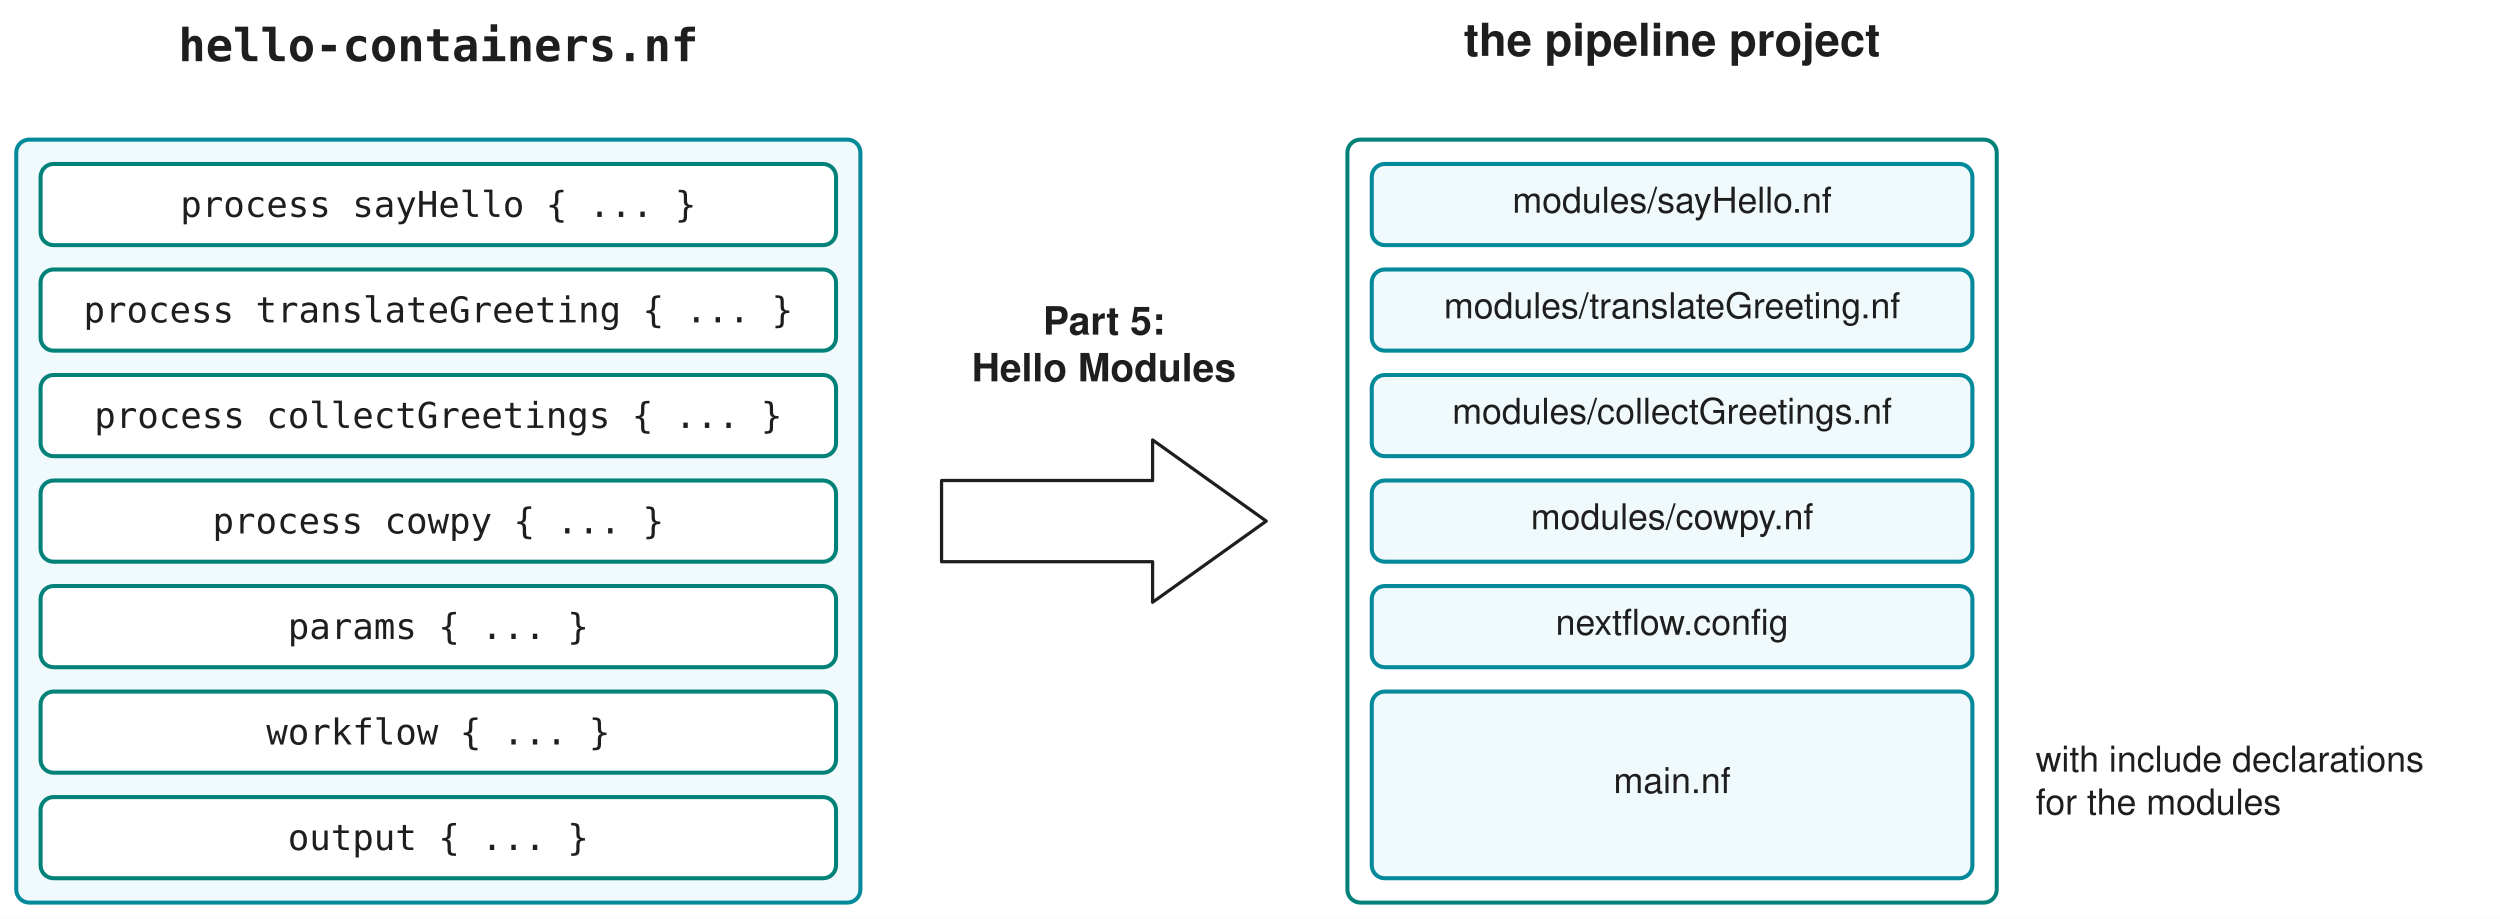
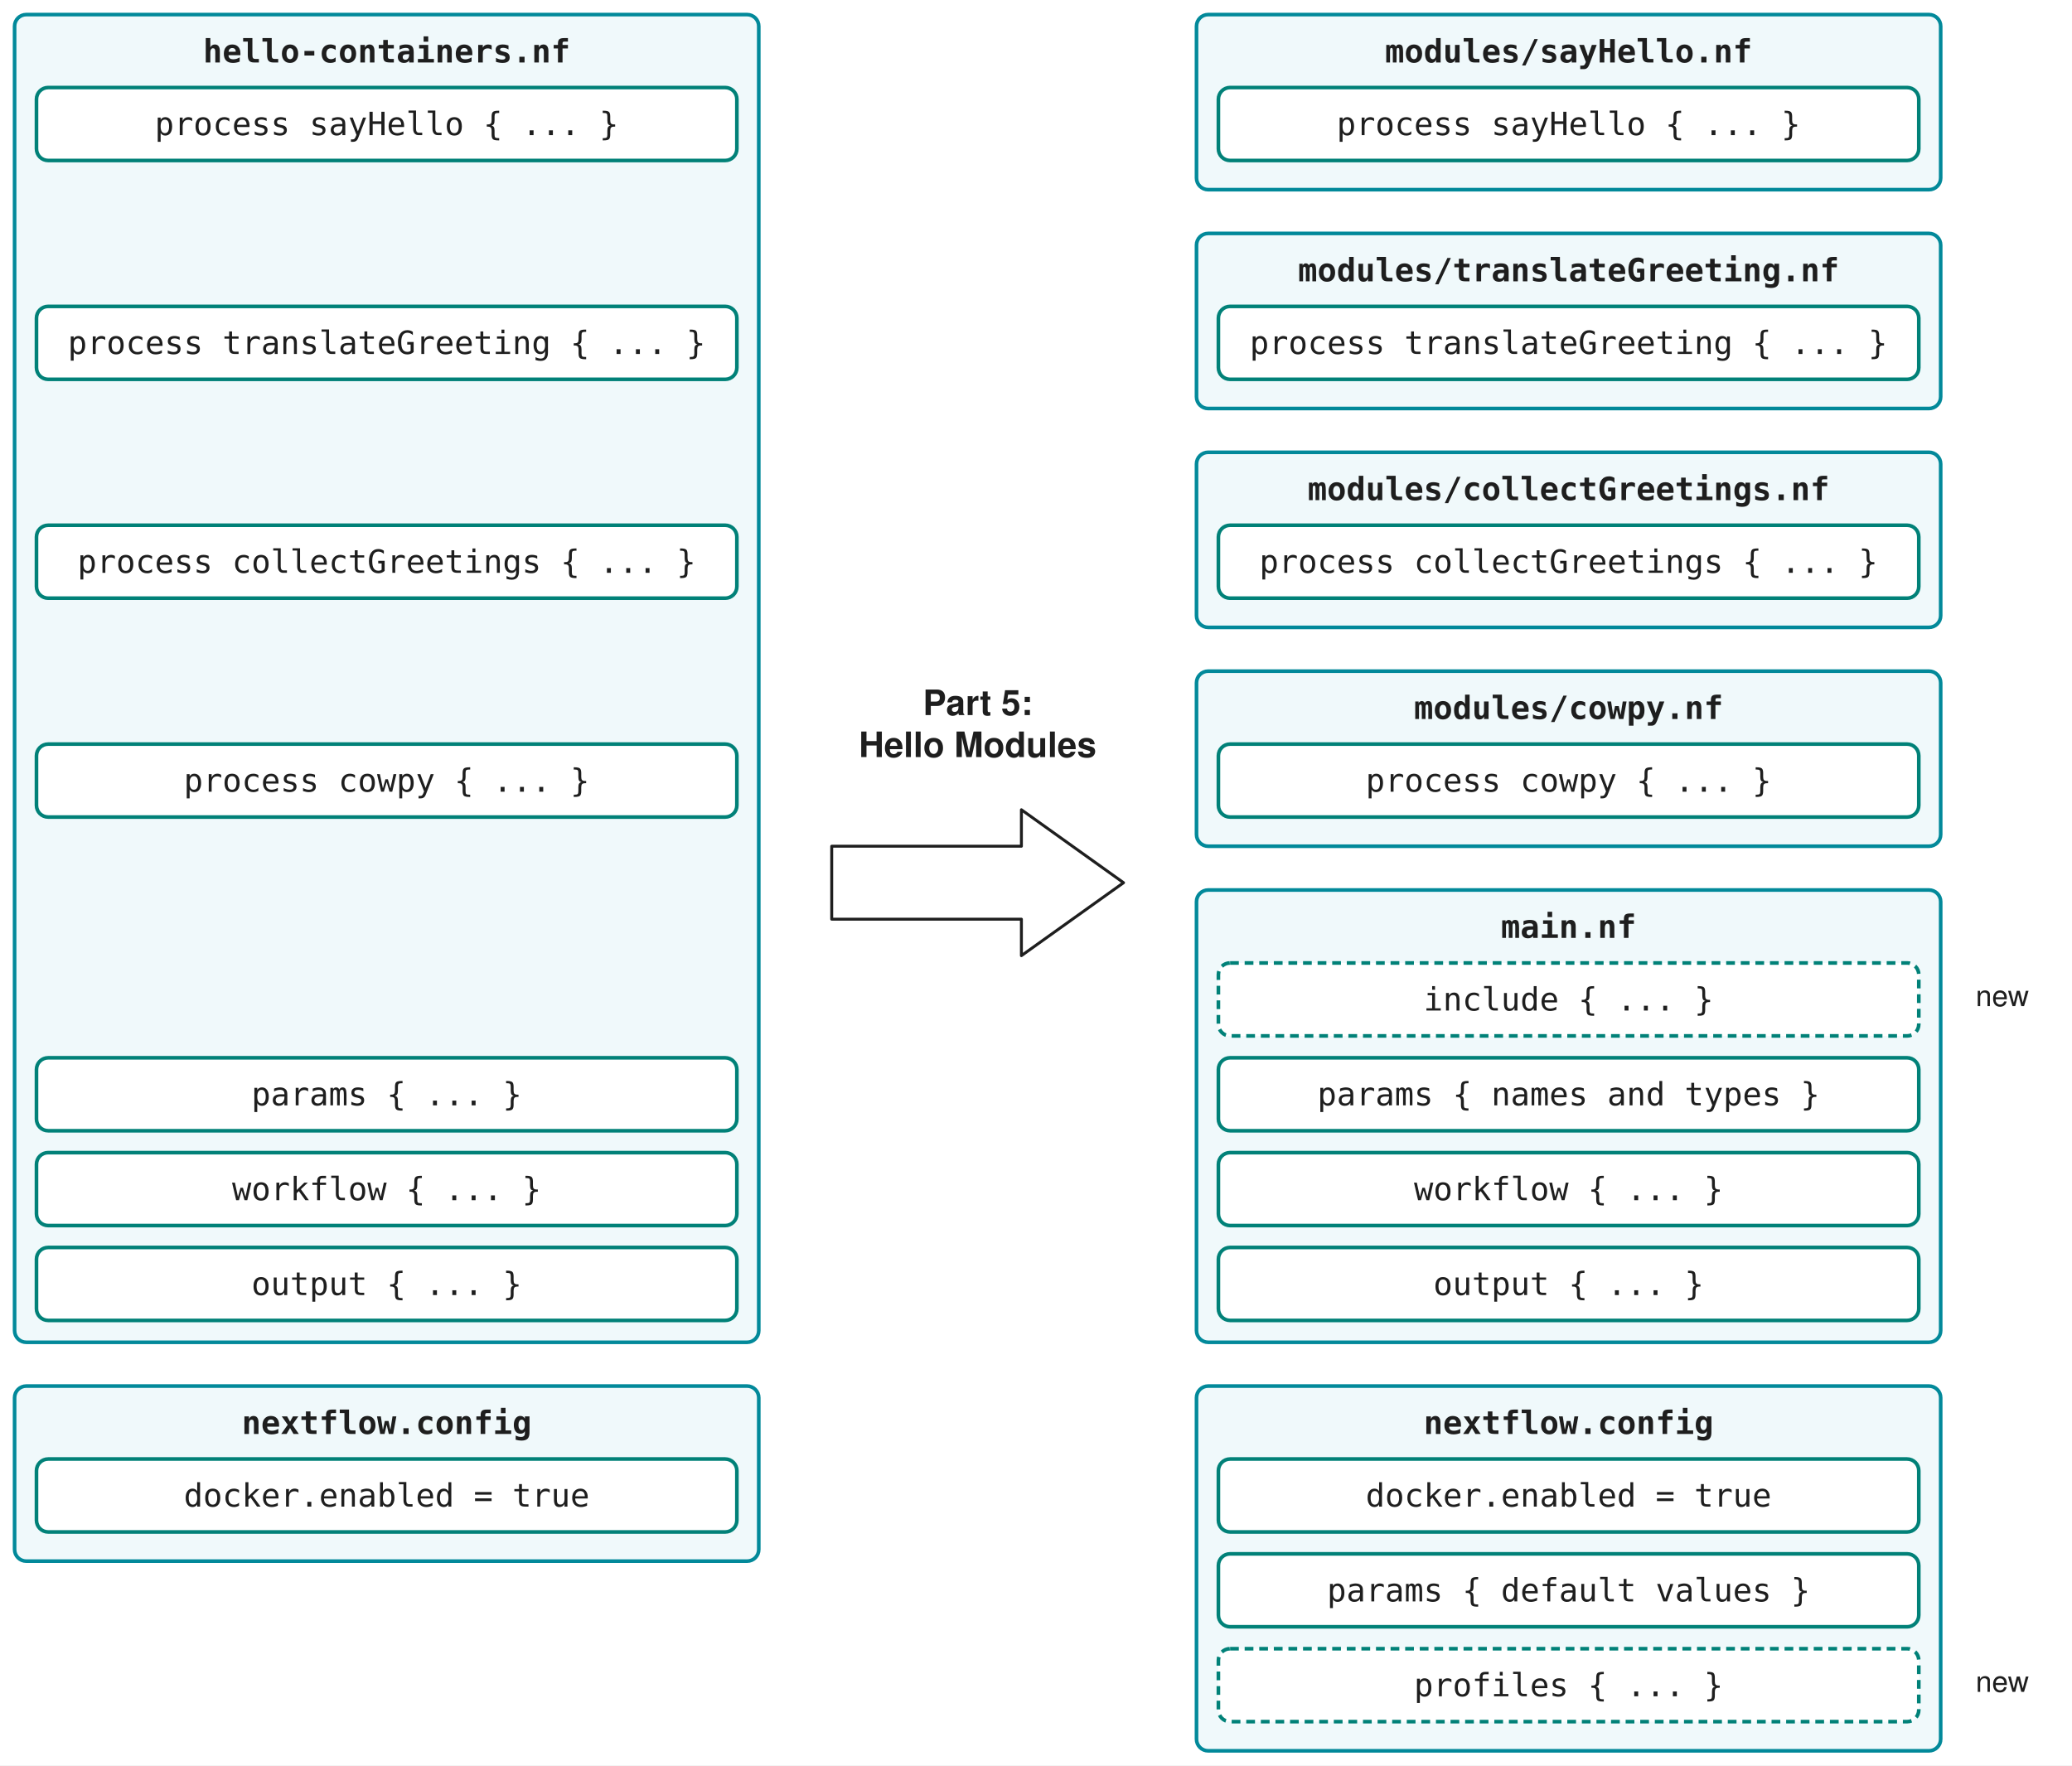
- <svg xmlns="http://www.w3.org/2000/svg" version="1.1" width="1540px" height="566px" viewBox="30 14 1540 566" content="&lt;mxfile host=&quot;drawio&quot;&gt;&lt;diagram id=&quot;page-1&quot; name=&quot;Page-1&quot;&gt;&lt;mxGraphModel grid=&quot;1&quot; gridSize=&quot;10&quot; guides=&quot;1&quot; tooltips=&quot;1&quot; connect=&quot;1&quot; arrows=&quot;1&quot; fold=&quot;1&quot; page=&quot;0&quot; pageScale=&quot;1&quot; pageWidth=&quot;1600&quot; pageHeight=&quot;1000&quot; math=&quot;0&quot; shadow=&quot;0&quot;&gt;&lt;root&gt;&lt;mxCell id=&quot;0&quot; /&gt;&lt;mxCell id=&quot;1&quot; parent=&quot;0&quot; /&gt;&lt;mxCell id=&quot;script&quot; value=&quot;&quot; style=&quot;rounded=1;absoluteArcSize=1;arcSize=16;fillColor=#f0f9fb;strokeColor=#02899a;strokeWidth=2.5;fontFamily=Helvetica;fontSize=28;fontColor=#1e1e1e;html=0;whiteSpace=nowrap;container=1;collapsible=0;recursiveResize=0;&quot; vertex=&quot;1&quot; parent=&quot;1&quot;&gt;&lt;mxGeometry x=&quot;40&quot; y=&quot;100&quot; width=&quot;520&quot; height=&quot;470&quot; as=&quot;geometry&quot; /&gt;&lt;/mxCell&gt;&lt;mxCell id=&quot;b0&quot; value=&quot;process sayHello { ... }&quot; style=&quot;rounded=1;absoluteArcSize=1;arcSize=16;fillColor=#ffffff;strokeColor=#018178;strokeWidth=2.5;fontFamily=Helvetica;fontSize=22;fontColor=#1e1e1e;html=0;whiteSpace=nowrap;fontFamily=Menlo;&quot; vertex=&quot;1&quot; parent=&quot;script&quot;&gt;&lt;mxGeometry x=&quot;15&quot; y=&quot;15&quot; width=&quot;490&quot; height=&quot;50&quot; as=&quot;geometry&quot; /&gt;&lt;/mxCell&gt;&lt;mxCell id=&quot;b1&quot; value=&quot;process translateGreeting { ... }&quot; style=&quot;rounded=1;absoluteArcSize=1;arcSize=16;fillColor=#ffffff;strokeColor=#018178;strokeWidth=2.5;fontFamily=Helvetica;fontSize=22;fontColor=#1e1e1e;html=0;whiteSpace=nowrap;fontFamily=Menlo;&quot; vertex=&quot;1&quot; parent=&quot;script&quot;&gt;&lt;mxGeometry x=&quot;15&quot; y=&quot;80&quot; width=&quot;490&quot; height=&quot;50&quot; as=&quot;geometry&quot; /&gt;&lt;/mxCell&gt;&lt;mxCell id=&quot;b2&quot; value=&quot;process collectGreetings { ... }&quot; style=&quot;rounded=1;absoluteArcSize=1;arcSize=16;fillColor=#ffffff;strokeColor=#018178;strokeWidth=2.5;fontFamily=Helvetica;fontSize=22;fontColor=#1e1e1e;html=0;whiteSpace=nowrap;fontFamily=Menlo;&quot; vertex=&quot;1&quot; parent=&quot;script&quot;&gt;&lt;mxGeometry x=&quot;15&quot; y=&quot;145&quot; width=&quot;490&quot; height=&quot;50&quot; as=&quot;geometry&quot; /&gt;&lt;/mxCell&gt;&lt;mxCell id=&quot;b3&quot; value=&quot;process cowpy { ... }&quot; style=&quot;rounded=1;absoluteArcSize=1;arcSize=16;fillColor=#ffffff;strokeColor=#018178;strokeWidth=2.5;fontFamily=Helvetica;fontSize=22;fontColor=#1e1e1e;html=0;whiteSpace=nowrap;fontFamily=Menlo;&quot; vertex=&quot;1&quot; parent=&quot;script&quot;&gt;&lt;mxGeometry x=&quot;15&quot; y=&quot;210&quot; width=&quot;490&quot; height=&quot;50&quot; as=&quot;geometry&quot; /&gt;&lt;/mxCell&gt;&lt;mxCell id=&quot;b4&quot; value=&quot;params { ... }&quot; style=&quot;rounded=1;absoluteArcSize=1;arcSize=16;fillColor=#ffffff;strokeColor=#018178;strokeWidth=2.5;fontFamily=Helvetica;fontSize=22;fontColor=#1e1e1e;html=0;whiteSpace=nowrap;fontFamily=Menlo;&quot; vertex=&quot;1&quot; parent=&quot;script&quot;&gt;&lt;mxGeometry x=&quot;15&quot; y=&quot;275&quot; width=&quot;490&quot; height=&quot;50&quot; as=&quot;geometry&quot; /&gt;&lt;/mxCell&gt;&lt;mxCell id=&quot;b5&quot; value=&quot;workflow { ... }&quot; style=&quot;rounded=1;absoluteArcSize=1;arcSize=16;fillColor=#ffffff;strokeColor=#018178;strokeWidth=2.5;fontFamily=Helvetica;fontSize=22;fontColor=#1e1e1e;html=0;whiteSpace=nowrap;fontFamily=Menlo;&quot; vertex=&quot;1&quot; parent=&quot;script&quot;&gt;&lt;mxGeometry x=&quot;15&quot; y=&quot;340&quot; width=&quot;490&quot; height=&quot;50&quot; as=&quot;geometry&quot; /&gt;&lt;/mxCell&gt;&lt;mxCell id=&quot;b6&quot; value=&quot;output { ... }&quot; style=&quot;rounded=1;absoluteArcSize=1;arcSize=16;fillColor=#ffffff;strokeColor=#018178;strokeWidth=2.5;fontFamily=Helvetica;fontSize=22;fontColor=#1e1e1e;html=0;whiteSpace=nowrap;fontFamily=Menlo;&quot; vertex=&quot;1&quot; parent=&quot;script&quot;&gt;&lt;mxGeometry x=&quot;15&quot; y=&quot;405&quot; width=&quot;490&quot; height=&quot;50&quot; as=&quot;geometry&quot; /&gt;&lt;/mxCell&gt;&lt;mxCell id=&quot;script-cap&quot; value=&quot;hello-containers.nf&quot; style=&quot;text;align=center;verticalAlign=middle;fontFamily=Menlo;fontSize=28;fontStyle=1;fontColor=#1e1e1e;html=0;whiteSpace=nowrap;&quot; vertex=&quot;1&quot; parent=&quot;1&quot;&gt;&lt;mxGeometry x=&quot;40&quot; y=&quot;24&quot; width=&quot;520&quot; height=&quot;36&quot; as=&quot;geometry&quot; /&gt;&lt;/mxCell&gt;&lt;mxCell id=&quot;turn&quot; value=&quot;&quot; style=&quot;shape=singleArrow;arrowWidth=0.5;arrowSize=0.35;fillColor=none;strokeColor=#1e1e1e;strokeWidth=2;html=0;whiteSpace=nowrap;&quot; vertex=&quot;1&quot; parent=&quot;1&quot;&gt;&lt;mxGeometry x=&quot;610&quot; y=&quot;285&quot; width=&quot;200&quot; height=&quot;100&quot; as=&quot;geometry&quot; /&gt;&lt;/mxCell&gt;&lt;mxCell id=&quot;turn-cap&quot; value=&quot;Part 5:&amp;#10;Hello Modules&quot; style=&quot;text;align=center;verticalAlign=middle;fontFamily=Helvetica;fontSize=24;fontStyle=1;fontColor=#1e1e1e;html=0;whiteSpace=nowrap;&quot; vertex=&quot;1&quot; parent=&quot;1&quot;&gt;&lt;mxGeometry x=&quot;590&quot; y=&quot;193&quot; width=&quot;240&quot; height=&quot;72&quot; as=&quot;geometry&quot; /&gt;&lt;/mxCell&gt;&lt;mxCell id=&quot;project&quot; value=&quot;&quot; style=&quot;rounded=1;absoluteArcSize=1;arcSize=16;fillColor=#ffffff;strokeColor=#018178;strokeWidth=2.5;fontFamily=Helvetica;fontSize=22;fontColor=#1e1e1e;html=0;whiteSpace=nowrap;container=1;collapsible=0;recursiveResize=0;&quot; vertex=&quot;1&quot; parent=&quot;1&quot;&gt;&lt;mxGeometry x=&quot;860&quot; y=&quot;100&quot; width=&quot;400&quot; height=&quot;470&quot; as=&quot;geometry&quot; /&gt;&lt;/mxCell&gt;&lt;mxCell id=&quot;f0&quot; value=&quot;modules/sayHello.nf&quot; style=&quot;rounded=1;absoluteArcSize=1;arcSize=16;fillColor=#f0f9fb;strokeColor=#02899a;strokeWidth=2.5;fontFamily=Helvetica;fontSize=22;fontColor=#1e1e1e;html=0;whiteSpace=nowrap;&quot; vertex=&quot;1&quot; parent=&quot;project&quot;&gt;&lt;mxGeometry x=&quot;15&quot; y=&quot;15&quot; width=&quot;370&quot; height=&quot;50&quot; as=&quot;geometry&quot; /&gt;&lt;/mxCell&gt;&lt;mxCell id=&quot;f1&quot; value=&quot;modules/translateGreeting.nf&quot; style=&quot;rounded=1;absoluteArcSize=1;arcSize=16;fillColor=#f0f9fb;strokeColor=#02899a;strokeWidth=2.5;fontFamily=Helvetica;fontSize=22;fontColor=#1e1e1e;html=0;whiteSpace=nowrap;&quot; vertex=&quot;1&quot; parent=&quot;project&quot;&gt;&lt;mxGeometry x=&quot;15&quot; y=&quot;80&quot; width=&quot;370&quot; height=&quot;50&quot; as=&quot;geometry&quot; /&gt;&lt;/mxCell&gt;&lt;mxCell id=&quot;f2&quot; value=&quot;modules/collectGreetings.nf&quot; style=&quot;rounded=1;absoluteArcSize=1;arcSize=16;fillColor=#f0f9fb;strokeColor=#02899a;strokeWidth=2.5;fontFamily=Helvetica;fontSize=22;fontColor=#1e1e1e;html=0;whiteSpace=nowrap;&quot; vertex=&quot;1&quot; parent=&quot;project&quot;&gt;&lt;mxGeometry x=&quot;15&quot; y=&quot;145&quot; width=&quot;370&quot; height=&quot;50&quot; as=&quot;geometry&quot; /&gt;&lt;/mxCell&gt;&lt;mxCell id=&quot;f3&quot; value=&quot;modules/cowpy.nf&quot; style=&quot;rounded=1;absoluteArcSize=1;arcSize=16;fillColor=#f0f9fb;strokeColor=#02899a;strokeWidth=2.5;fontFamily=Helvetica;fontSize=22;fontColor=#1e1e1e;html=0;whiteSpace=nowrap;&quot; vertex=&quot;1&quot; parent=&quot;project&quot;&gt;&lt;mxGeometry x=&quot;15&quot; y=&quot;210&quot; width=&quot;370&quot; height=&quot;50&quot; as=&quot;geometry&quot; /&gt;&lt;/mxCell&gt;&lt;mxCell id=&quot;f4&quot; value=&quot;nextflow.config&quot; style=&quot;rounded=1;absoluteArcSize=1;arcSize=16;fillColor=#f0f9fb;strokeColor=#02899a;strokeWidth=2.5;fontFamily=Helvetica;fontSize=22;fontColor=#1e1e1e;html=0;whiteSpace=nowrap;&quot; vertex=&quot;1&quot; parent=&quot;project&quot;&gt;&lt;mxGeometry x=&quot;15&quot; y=&quot;275&quot; width=&quot;370&quot; height=&quot;50&quot; as=&quot;geometry&quot; /&gt;&lt;/mxCell&gt;&lt;mxCell id=&quot;f5&quot; value=&quot;main.nf&quot; style=&quot;rounded=1;absoluteArcSize=1;arcSize=16;fillColor=#f0f9fb;strokeColor=#02899a;strokeWidth=2.5;fontFamily=Helvetica;fontSize=22;fontColor=#1e1e1e;html=0;whiteSpace=nowrap;&quot; vertex=&quot;1&quot; parent=&quot;project&quot;&gt;&lt;mxGeometry x=&quot;15&quot; y=&quot;340&quot; width=&quot;370&quot; height=&quot;115&quot; as=&quot;geometry&quot; /&gt;&lt;/mxCell&gt;&lt;mxCell id=&quot;project-cap&quot; value=&quot;the pipeline project&quot; style=&quot;text;align=center;verticalAlign=middle;fontFamily=Helvetica;fontSize=28;fontStyle=1;fontColor=#1e1e1e;html=0;whiteSpace=nowrap;&quot; vertex=&quot;1&quot; parent=&quot;1&quot;&gt;&lt;mxGeometry x=&quot;860&quot; y=&quot;24&quot; width=&quot;400&quot; height=&quot;36&quot; as=&quot;geometry&quot; /&gt;&lt;/mxCell&gt;&lt;mxCell id=&quot;main-note&quot; value=&quot;with include declarations&amp;#10;for the modules&quot; style=&quot;text;align=left;verticalAlign=middle;spacing=0;spacingLeft=4;fontFamily=Helvetica;fontSize=22;fontColor=#1e1e1e;html=0;whiteSpace=nowrap;&quot; vertex=&quot;1&quot; parent=&quot;1&quot;&gt;&lt;mxGeometry x=&quot;1280&quot; y=&quot;466.5&quot; width=&quot;280&quot; height=&quot;62&quot; as=&quot;geometry&quot; /&gt;&lt;/mxCell&gt;&lt;/root&gt;&lt;/mxGraphModel&gt;&lt;/diagram&gt;&lt;/mxfile&gt;">
+ <svg xmlns="http://www.w3.org/2000/svg" version="1.1" width="1420px" height="1210px" viewBox="30 30 1420 1210" content="&lt;mxfile host=&quot;drawio&quot;&gt;&lt;diagram id=&quot;page-1&quot; name=&quot;Page-1&quot;&gt;&lt;mxGraphModel grid=&quot;1&quot; gridSize=&quot;10&quot; guides=&quot;1&quot; tooltips=&quot;1&quot; connect=&quot;1&quot; arrows=&quot;1&quot; fold=&quot;1&quot; page=&quot;0&quot; pageScale=&quot;1&quot; pageWidth=&quot;1600&quot; pageHeight=&quot;1000&quot; math=&quot;0&quot; shadow=&quot;0&quot;&gt;&lt;root&gt;&lt;mxCell id=&quot;0&quot; /&gt;&lt;mxCell id=&quot;1&quot; parent=&quot;0&quot; /&gt;&lt;mxCell id=&quot;f-modules-sayHello-nf&quot; value=&quot;modules/sayHello.nf&quot; style=&quot;rounded=1;absoluteArcSize=1;arcSize=16;fillColor=#f0f9fb;strokeColor=#02899a;strokeWidth=2.5;fontFamily=Menlo;fontSize=22;fontColor=#1e1e1e;html=0;whiteSpace=nowrap;verticalAlign=top;spacingTop=12;fontStyle=1;container=1;collapsible=0;recursiveResize=0;&quot; vertex=&quot;1&quot; parent=&quot;1&quot;&gt;&lt;mxGeometry x=&quot;850&quot; y=&quot;40&quot; width=&quot;510&quot; height=&quot;120&quot; as=&quot;geometry&quot; /&gt;&lt;/mxCell&gt;&lt;mxCell id=&quot;f-modules-sayHello-nf-0&quot; value=&quot;process sayHello { ... }&quot; style=&quot;rounded=1;absoluteArcSize=1;arcSize=16;fillColor=#ffffff;strokeColor=#018178;strokeWidth=2.5;fontFamily=Helvetica;fontSize=22;fontColor=#1e1e1e;html=0;whiteSpace=nowrap;fontFamily=Menlo;&quot; vertex=&quot;1&quot; parent=&quot;f-modules-sayHello-nf&quot;&gt;&lt;mxGeometry x=&quot;15&quot; y=&quot;50&quot; width=&quot;480&quot; height=&quot;50&quot; as=&quot;geometry&quot; /&gt;&lt;/mxCell&gt;&lt;mxCell id=&quot;f-modules-translateGreeting-nf&quot; value=&quot;modules/translateGreeting.nf&quot; style=&quot;rounded=1;absoluteArcSize=1;arcSize=16;fillColor=#f0f9fb;strokeColor=#02899a;strokeWidth=2.5;fontFamily=Menlo;fontSize=22;fontColor=#1e1e1e;html=0;whiteSpace=nowrap;verticalAlign=top;spacingTop=12;fontStyle=1;container=1;collapsible=0;recursiveResize=0;&quot; vertex=&quot;1&quot; parent=&quot;1&quot;&gt;&lt;mxGeometry x=&quot;850&quot; y=&quot;190&quot; width=&quot;510&quot; height=&quot;120&quot; as=&quot;geometry&quot; /&gt;&lt;/mxCell&gt;&lt;mxCell id=&quot;f-modules-translateGreeting-nf-0&quot; value=&quot;process translateGreeting { ... }&quot; style=&quot;rounded=1;absoluteArcSize=1;arcSize=16;fillColor=#ffffff;strokeColor=#018178;strokeWidth=2.5;fontFamily=Helvetica;fontSize=22;fontColor=#1e1e1e;html=0;whiteSpace=nowrap;fontFamily=Menlo;&quot; vertex=&quot;1&quot; parent=&quot;f-modules-translateGreeting-nf&quot;&gt;&lt;mxGeometry x=&quot;15&quot; y=&quot;50&quot; width=&quot;480&quot; height=&quot;50&quot; as=&quot;geometry&quot; /&gt;&lt;/mxCell&gt;&lt;mxCell id=&quot;f-modules-collectGreetings-nf&quot; value=&quot;modules/collectGreetings.nf&quot; style=&quot;rounded=1;absoluteArcSize=1;arcSize=16;fillColor=#f0f9fb;strokeColor=#02899a;strokeWidth=2.5;fontFamily=Menlo;fontSize=22;fontColor=#1e1e1e;html=0;whiteSpace=nowrap;verticalAlign=top;spacingTop=12;fontStyle=1;container=1;collapsible=0;recursiveResize=0;&quot; vertex=&quot;1&quot; parent=&quot;1&quot;&gt;&lt;mxGeometry x=&quot;850&quot; y=&quot;340&quot; width=&quot;510&quot; height=&quot;120&quot; as=&quot;geometry&quot; /&gt;&lt;/mxCell&gt;&lt;mxCell id=&quot;f-modules-collectGreetings-nf-0&quot; value=&quot;process collectGreetings { ... }&quot; style=&quot;rounded=1;absoluteArcSize=1;arcSize=16;fillColor=#ffffff;strokeColor=#018178;strokeWidth=2.5;fontFamily=Helvetica;fontSize=22;fontColor=#1e1e1e;html=0;whiteSpace=nowrap;fontFamily=Menlo;&quot; vertex=&quot;1&quot; parent=&quot;f-modules-collectGreetings-nf&quot;&gt;&lt;mxGeometry x=&quot;15&quot; y=&quot;50&quot; width=&quot;480&quot; height=&quot;50&quot; as=&quot;geometry&quot; /&gt;&lt;/mxCell&gt;&lt;mxCell id=&quot;f-modules-cowpy-nf&quot; value=&quot;modules/cowpy.nf&quot; style=&quot;rounded=1;absoluteArcSize=1;arcSize=16;fillColor=#f0f9fb;strokeColor=#02899a;strokeWidth=2.5;fontFamily=Menlo;fontSize=22;fontColor=#1e1e1e;html=0;whiteSpace=nowrap;verticalAlign=top;spacingTop=12;fontStyle=1;container=1;collapsible=0;recursiveResize=0;&quot; vertex=&quot;1&quot; parent=&quot;1&quot;&gt;&lt;mxGeometry x=&quot;850&quot; y=&quot;490&quot; width=&quot;510&quot; height=&quot;120&quot; as=&quot;geometry&quot; /&gt;&lt;/mxCell&gt;&lt;mxCell id=&quot;f-modules-cowpy-nf-0&quot; value=&quot;process cowpy { ... }&quot; style=&quot;rounded=1;absoluteArcSize=1;arcSize=16;fillColor=#ffffff;strokeColor=#018178;strokeWidth=2.5;fontFamily=Helvetica;fontSize=22;fontColor=#1e1e1e;html=0;whiteSpace=nowrap;fontFamily=Menlo;&quot; vertex=&quot;1&quot; parent=&quot;f-modules-cowpy-nf&quot;&gt;&lt;mxGeometry x=&quot;15&quot; y=&quot;50&quot; width=&quot;480&quot; height=&quot;50&quot; as=&quot;geometry&quot; /&gt;&lt;/mxCell&gt;&lt;mxCell id=&quot;f-main-nf&quot; value=&quot;main.nf&quot; style=&quot;rounded=1;absoluteArcSize=1;arcSize=16;fillColor=#f0f9fb;strokeColor=#02899a;strokeWidth=2.5;fontFamily=Menlo;fontSize=22;fontColor=#1e1e1e;html=0;whiteSpace=nowrap;verticalAlign=top;spacingTop=12;fontStyle=1;container=1;collapsible=0;recursiveResize=0;&quot; vertex=&quot;1&quot; parent=&quot;1&quot;&gt;&lt;mxGeometry x=&quot;850&quot; y=&quot;640&quot; width=&quot;510&quot; height=&quot;310&quot; as=&quot;geometry&quot; /&gt;&lt;/mxCell&gt;&lt;mxCell id=&quot;f-main-nf-0&quot; value=&quot;include { ... }&quot; style=&quot;rounded=1;absoluteArcSize=1;arcSize=16;fillColor=#ffffff;strokeColor=#018178;strokeWidth=2.5;fontFamily=Helvetica;fontSize=22;fontColor=#1e1e1e;html=0;whiteSpace=nowrap;fontFamily=Menlo;dashed=1;dashPattern=6 4;&quot; vertex=&quot;1&quot; parent=&quot;f-main-nf&quot;&gt;&lt;mxGeometry x=&quot;15&quot; y=&quot;50&quot; width=&quot;480&quot; height=&quot;50&quot; as=&quot;geometry&quot; /&gt;&lt;/mxCell&gt;&lt;mxCell id=&quot;f-main-nf-0-new&quot; value=&quot;new&quot; style=&quot;text;align=left;verticalAlign=middle;spacing=0;spacingLeft=4;fontFamily=Helvetica;fontSize=20;fontColor=#1e1e1e;html=0;whiteSpace=nowrap;&quot; vertex=&quot;1&quot; parent=&quot;1&quot;&gt;&lt;mxGeometry x=&quot;1380&quot; y=&quot;700&quot; width=&quot;60&quot; height=&quot;30&quot; as=&quot;geometry&quot; /&gt;&lt;/mxCell&gt;&lt;mxCell id=&quot;f-main-nf-1&quot; value=&quot;params { names and types }&quot; style=&quot;rounded=1;absoluteArcSize=1;arcSize=16;fillColor=#ffffff;strokeColor=#018178;strokeWidth=2.5;fontFamily=Helvetica;fontSize=22;fontColor=#1e1e1e;html=0;whiteSpace=nowrap;fontFamily=Menlo;&quot; vertex=&quot;1&quot; parent=&quot;f-main-nf&quot;&gt;&lt;mxGeometry x=&quot;15&quot; y=&quot;115&quot; width=&quot;480&quot; height=&quot;50&quot; as=&quot;geometry&quot; /&gt;&lt;/mxCell&gt;&lt;mxCell id=&quot;f-main-nf-2&quot; value=&quot;workflow { ... }&quot; style=&quot;rounded=1;absoluteArcSize=1;arcSize=16;fillColor=#ffffff;strokeColor=#018178;strokeWidth=2.5;fontFamily=Helvetica;fontSize=22;fontColor=#1e1e1e;html=0;whiteSpace=nowrap;fontFamily=Menlo;&quot; vertex=&quot;1&quot; parent=&quot;f-main-nf&quot;&gt;&lt;mxGeometry x=&quot;15&quot; y=&quot;180&quot; width=&quot;480&quot; height=&quot;50&quot; as=&quot;geometry&quot; /&gt;&lt;/mxCell&gt;&lt;mxCell id=&quot;f-main-nf-3&quot; value=&quot;output { ... }&quot; style=&quot;rounded=1;absoluteArcSize=1;arcSize=16;fillColor=#ffffff;strokeColor=#018178;strokeWidth=2.5;fontFamily=Helvetica;fontSize=22;fontColor=#1e1e1e;html=0;whiteSpace=nowrap;fontFamily=Menlo;&quot; vertex=&quot;1&quot; parent=&quot;f-main-nf&quot;&gt;&lt;mxGeometry x=&quot;15&quot; y=&quot;245&quot; width=&quot;480&quot; height=&quot;50&quot; as=&quot;geometry&quot; /&gt;&lt;/mxCell&gt;&lt;mxCell id=&quot;f-nextflow-config&quot; value=&quot;nextflow.config&quot; style=&quot;rounded=1;absoluteArcSize=1;arcSize=16;fillColor=#f0f9fb;strokeColor=#02899a;strokeWidth=2.5;fontFamily=Menlo;fontSize=22;fontColor=#1e1e1e;html=0;whiteSpace=nowrap;verticalAlign=top;spacingTop=12;fontStyle=1;container=1;collapsible=0;recursiveResize=0;&quot; vertex=&quot;1&quot; parent=&quot;1&quot;&gt;&lt;mxGeometry x=&quot;850&quot; y=&quot;980&quot; width=&quot;510&quot; height=&quot;250&quot; as=&quot;geometry&quot; /&gt;&lt;/mxCell&gt;&lt;mxCell id=&quot;f-nextflow-config-0&quot; value=&quot;docker.enabled = true&quot; style=&quot;rounded=1;absoluteArcSize=1;arcSize=16;fillColor=#ffffff;strokeColor=#018178;strokeWidth=2.5;fontFamily=Helvetica;fontSize=22;fontColor=#1e1e1e;html=0;whiteSpace=nowrap;fontFamily=Menlo;&quot; vertex=&quot;1&quot; parent=&quot;f-nextflow-config&quot;&gt;&lt;mxGeometry x=&quot;15&quot; y=&quot;50&quot; width=&quot;480&quot; height=&quot;50&quot; as=&quot;geometry&quot; /&gt;&lt;/mxCell&gt;&lt;mxCell id=&quot;f-nextflow-config-1&quot; value=&quot;params { default values }&quot; style=&quot;rounded=1;absoluteArcSize=1;arcSize=16;fillColor=#ffffff;strokeColor=#018178;strokeWidth=2.5;fontFamily=Helvetica;fontSize=22;fontColor=#1e1e1e;html=0;whiteSpace=nowrap;fontFamily=Menlo;&quot; vertex=&quot;1&quot; parent=&quot;f-nextflow-config&quot;&gt;&lt;mxGeometry x=&quot;15&quot; y=&quot;115&quot; width=&quot;480&quot; height=&quot;50&quot; as=&quot;geometry&quot; /&gt;&lt;/mxCell&gt;&lt;mxCell id=&quot;f-nextflow-config-2&quot; value=&quot;profiles { ... }&quot; style=&quot;rounded=1;absoluteArcSize=1;arcSize=16;fillColor=#ffffff;strokeColor=#018178;strokeWidth=2.5;fontFamily=Helvetica;fontSize=22;fontColor=#1e1e1e;html=0;whiteSpace=nowrap;fontFamily=Menlo;dashed=1;dashPattern=6 4;&quot; vertex=&quot;1&quot; parent=&quot;f-nextflow-config&quot;&gt;&lt;mxGeometry x=&quot;15&quot; y=&quot;180&quot; width=&quot;480&quot; height=&quot;50&quot; as=&quot;geometry&quot; /&gt;&lt;/mxCell&gt;&lt;mxCell id=&quot;f-nextflow-config-2-new&quot; value=&quot;new&quot; style=&quot;text;align=left;verticalAlign=middle;spacing=0;spacingLeft=4;fontFamily=Helvetica;fontSize=20;fontColor=#1e1e1e;html=0;whiteSpace=nowrap;&quot; vertex=&quot;1&quot; parent=&quot;1&quot;&gt;&lt;mxGeometry x=&quot;1380&quot; y=&quot;1170&quot; width=&quot;60&quot; height=&quot;30&quot; as=&quot;geometry&quot; /&gt;&lt;/mxCell&gt;&lt;mxCell id=&quot;script&quot; value=&quot;hello-containers.nf&quot; style=&quot;rounded=1;absoluteArcSize=1;arcSize=16;fillColor=#f0f9fb;strokeColor=#02899a;strokeWidth=2.5;fontFamily=Menlo;fontSize=22;fontColor=#1e1e1e;html=0;whiteSpace=nowrap;verticalAlign=top;spacingTop=12;fontStyle=1;container=1;collapsible=0;recursiveResize=0;&quot; vertex=&quot;1&quot; parent=&quot;1&quot;&gt;&lt;mxGeometry x=&quot;40&quot; y=&quot;40&quot; width=&quot;510&quot; height=&quot;910&quot; as=&quot;geometry&quot; /&gt;&lt;/mxCell&gt;&lt;mxCell id=&quot;proc-sayHello&quot; value=&quot;process sayHello { ... }&quot; style=&quot;rounded=1;absoluteArcSize=1;arcSize=16;fillColor=#ffffff;strokeColor=#018178;strokeWidth=2.5;fontFamily=Helvetica;fontSize=22;fontColor=#1e1e1e;html=0;whiteSpace=nowrap;fontFamily=Menlo;&quot; vertex=&quot;1&quot; parent=&quot;script&quot;&gt;&lt;mxGeometry x=&quot;15&quot; y=&quot;50&quot; width=&quot;480&quot; height=&quot;50&quot; as=&quot;geometry&quot; /&gt;&lt;/mxCell&gt;&lt;mxCell id=&quot;proc-translateGreeting&quot; value=&quot;process translateGreeting { ... }&quot; style=&quot;rounded=1;absoluteArcSize=1;arcSize=16;fillColor=#ffffff;strokeColor=#018178;strokeWidth=2.5;fontFamily=Helvetica;fontSize=22;fontColor=#1e1e1e;html=0;whiteSpace=nowrap;fontFamily=Menlo;&quot; vertex=&quot;1&quot; parent=&quot;script&quot;&gt;&lt;mxGeometry x=&quot;15&quot; y=&quot;200&quot; width=&quot;480&quot; height=&quot;50&quot; as=&quot;geometry&quot; /&gt;&lt;/mxCell&gt;&lt;mxCell id=&quot;proc-collectGreetings&quot; value=&quot;process collectGreetings { ... }&quot; style=&quot;rounded=1;absoluteArcSize=1;arcSize=16;fillColor=#ffffff;strokeColor=#018178;strokeWidth=2.5;fontFamily=Helvetica;fontSize=22;fontColor=#1e1e1e;html=0;whiteSpace=nowrap;fontFamily=Menlo;&quot; vertex=&quot;1&quot; parent=&quot;script&quot;&gt;&lt;mxGeometry x=&quot;15&quot; y=&quot;350&quot; width=&quot;480&quot; height=&quot;50&quot; as=&quot;geometry&quot; /&gt;&lt;/mxCell&gt;&lt;mxCell id=&quot;proc-cowpy&quot; value=&quot;process cowpy { ... }&quot; style=&quot;rounded=1;absoluteArcSize=1;arcSize=16;fillColor=#ffffff;strokeColor=#018178;strokeWidth=2.5;fontFamily=Helvetica;fontSize=22;fontColor=#1e1e1e;html=0;whiteSpace=nowrap;fontFamily=Menlo;&quot; vertex=&quot;1&quot; parent=&quot;script&quot;&gt;&lt;mxGeometry x=&quot;15&quot; y=&quot;500&quot; width=&quot;480&quot; height=&quot;50&quot; as=&quot;geometry&quot; /&gt;&lt;/mxCell&gt;&lt;mxCell id=&quot;params&quot; value=&quot;params { ... }&quot; style=&quot;rounded=1;absoluteArcSize=1;arcSize=16;fillColor=#ffffff;strokeColor=#018178;strokeWidth=2.5;fontFamily=Helvetica;fontSize=22;fontColor=#1e1e1e;html=0;whiteSpace=nowrap;fontFamily=Menlo;&quot; vertex=&quot;1&quot; parent=&quot;script&quot;&gt;&lt;mxGeometry x=&quot;15&quot; y=&quot;715&quot; width=&quot;480&quot; height=&quot;50&quot; as=&quot;geometry&quot; /&gt;&lt;/mxCell&gt;&lt;mxCell id=&quot;workflow&quot; value=&quot;workflow { ... }&quot; style=&quot;rounded=1;absoluteArcSize=1;arcSize=16;fillColor=#ffffff;strokeColor=#018178;strokeWidth=2.5;fontFamily=Helvetica;fontSize=22;fontColor=#1e1e1e;html=0;whiteSpace=nowrap;fontFamily=Menlo;&quot; vertex=&quot;1&quot; parent=&quot;script&quot;&gt;&lt;mxGeometry x=&quot;15&quot; y=&quot;780&quot; width=&quot;480&quot; height=&quot;50&quot; as=&quot;geometry&quot; /&gt;&lt;/mxCell&gt;&lt;mxCell id=&quot;output&quot; value=&quot;output { ... }&quot; style=&quot;rounded=1;absoluteArcSize=1;arcSize=16;fillColor=#ffffff;strokeColor=#018178;strokeWidth=2.5;fontFamily=Helvetica;fontSize=22;fontColor=#1e1e1e;html=0;whiteSpace=nowrap;fontFamily=Menlo;&quot; vertex=&quot;1&quot; parent=&quot;script&quot;&gt;&lt;mxGeometry x=&quot;15&quot; y=&quot;845&quot; width=&quot;480&quot; height=&quot;50&quot; as=&quot;geometry&quot; /&gt;&lt;/mxCell&gt;&lt;mxCell id=&quot;old-config&quot; value=&quot;nextflow.config&quot; style=&quot;rounded=1;absoluteArcSize=1;arcSize=16;fillColor=#f0f9fb;strokeColor=#02899a;strokeWidth=2.5;fontFamily=Menlo;fontSize=22;fontColor=#1e1e1e;html=0;whiteSpace=nowrap;verticalAlign=top;spacingTop=12;fontStyle=1;container=1;collapsible=0;recursiveResize=0;&quot; vertex=&quot;1&quot; parent=&quot;1&quot;&gt;&lt;mxGeometry x=&quot;40&quot; y=&quot;980&quot; width=&quot;510&quot; height=&quot;120&quot; as=&quot;geometry&quot; /&gt;&lt;/mxCell&gt;&lt;mxCell id=&quot;old-docker&quot; value=&quot;docker.enabled = true&quot; style=&quot;rounded=1;absoluteArcSize=1;arcSize=16;fillColor=#ffffff;strokeColor=#018178;strokeWidth=2.5;fontFamily=Helvetica;fontSize=22;fontColor=#1e1e1e;html=0;whiteSpace=nowrap;fontFamily=Menlo;&quot; vertex=&quot;1&quot; parent=&quot;old-config&quot;&gt;&lt;mxGeometry x=&quot;15&quot; y=&quot;50&quot; width=&quot;480&quot; height=&quot;50&quot; as=&quot;geometry&quot; /&gt;&lt;/mxCell&gt;&lt;mxCell id=&quot;turn&quot; value=&quot;&quot; style=&quot;shape=singleArrow;arrowWidth=0.5;arrowSize=0.35;fillColor=none;strokeColor=#1e1e1e;strokeWidth=2;html=0;whiteSpace=nowrap;&quot; vertex=&quot;1&quot; parent=&quot;1&quot;&gt;&lt;mxGeometry x=&quot;600&quot; y=&quot;585&quot; width=&quot;200&quot; height=&quot;100&quot; as=&quot;geometry&quot; /&gt;&lt;/mxCell&gt;&lt;mxCell id=&quot;turn-cap&quot; value=&quot;Part 5:&amp;#10;Hello Modules&quot; style=&quot;text;align=center;verticalAlign=middle;fontFamily=Helvetica;fontSize=24;fontStyle=1;fontColor=#1e1e1e;html=0;whiteSpace=nowrap;&quot; vertex=&quot;1&quot; parent=&quot;1&quot;&gt;&lt;mxGeometry x=&quot;580&quot; y=&quot;493&quot; width=&quot;240&quot; height=&quot;72&quot; as=&quot;geometry&quot; /&gt;&lt;/mxCell&gt;&lt;/root&gt;&lt;/mxGraphModel&gt;&lt;/diagram&gt;&lt;/mxfile&gt;">
  <g>
-     <rect x="30" y="14" width="1540" height="566" fill="#ffffff" />
-     <rect x="40" y="100" width="520" height="470" rx="8" fill="#f0f9fb" stroke="#02899a" stroke-width="2.5" />
-     <text x="300" y="42" font-family="Menlo, Consolas, monospace" font-size="28px" fill="#1e1e1e" text-anchor="middle" dominant-baseline="central" font-weight="bold" xml:space="preserve">hello-containers.nf</text>
-     <path d="M610 310 L740 310 L740 285 L810 335 L740 385 L740 360 L610 360 Z" fill="none" stroke="#1e1e1e" stroke-width="2" stroke-linejoin="round" />
-     <text x="710" y="214.6" font-family="Helvetica, Arial, sans-serif" font-size="24px" fill="#1e1e1e" text-anchor="middle" dominant-baseline="central" font-weight="bold" xml:space="preserve">Part 5:</text>
-     <text x="710" y="243.4" font-family="Helvetica, Arial, sans-serif" font-size="24px" fill="#1e1e1e" text-anchor="middle" dominant-baseline="central" font-weight="bold" xml:space="preserve">Hello Modules</text>
-     <rect x="860" y="100" width="400" height="470" rx="8" fill="#ffffff" stroke="#018178" stroke-width="2.5" />
-     <text x="1060" y="42" font-family="Helvetica, Arial, sans-serif" font-size="28px" fill="#1e1e1e" text-anchor="middle" dominant-baseline="central" font-weight="bold" xml:space="preserve">the pipeline project</text>
-     <text x="1284" y="484.3" font-family="Helvetica, Arial, sans-serif" font-size="22px" fill="#1e1e1e" text-anchor="start" dominant-baseline="central" xml:space="preserve">with include declarations</text>
-     <text x="1284" y="510.7" font-family="Helvetica, Arial, sans-serif" font-size="22px" fill="#1e1e1e" text-anchor="start" dominant-baseline="central" xml:space="preserve">for the modules</text>
-     <rect x="55" y="115" width="490" height="50" rx="8" fill="#ffffff" stroke="#018178" stroke-width="2.5" />
-     <text x="300" y="140" font-family="Menlo, Consolas, monospace" font-size="22px" fill="#1e1e1e" text-anchor="middle" dominant-baseline="central" xml:space="preserve">process sayHello { ... }</text>
-     <rect x="55" y="180" width="490" height="50" rx="8" fill="#ffffff" stroke="#018178" stroke-width="2.5" />
-     <text x="300" y="205" font-family="Menlo, Consolas, monospace" font-size="22px" fill="#1e1e1e" text-anchor="middle" dominant-baseline="central" xml:space="preserve">process translateGreeting { ... }</text>
-     <rect x="55" y="245" width="490" height="50" rx="8" fill="#ffffff" stroke="#018178" stroke-width="2.5" />
-     <text x="300" y="270" font-family="Menlo, Consolas, monospace" font-size="22px" fill="#1e1e1e" text-anchor="middle" dominant-baseline="central" xml:space="preserve">process collectGreetings { ... }</text>
-     <rect x="55" y="310" width="490" height="50" rx="8" fill="#ffffff" stroke="#018178" stroke-width="2.5" />
-     <text x="300" y="335" font-family="Menlo, Consolas, monospace" font-size="22px" fill="#1e1e1e" text-anchor="middle" dominant-baseline="central" xml:space="preserve">process cowpy { ... }</text>
-     <rect x="55" y="375" width="490" height="50" rx="8" fill="#ffffff" stroke="#018178" stroke-width="2.5" />
-     <text x="300" y="400" font-family="Menlo, Consolas, monospace" font-size="22px" fill="#1e1e1e" text-anchor="middle" dominant-baseline="central" xml:space="preserve">params { ... }</text>
-     <rect x="55" y="440" width="490" height="50" rx="8" fill="#ffffff" stroke="#018178" stroke-width="2.5" />
-     <text x="300" y="465" font-family="Menlo, Consolas, monospace" font-size="22px" fill="#1e1e1e" text-anchor="middle" dominant-baseline="central" xml:space="preserve">workflow { ... }</text>
-     <rect x="55" y="505" width="490" height="50" rx="8" fill="#ffffff" stroke="#018178" stroke-width="2.5" />
-     <text x="300" y="530" font-family="Menlo, Consolas, monospace" font-size="22px" fill="#1e1e1e" text-anchor="middle" dominant-baseline="central" xml:space="preserve">output { ... }</text>
-     <rect x="875" y="115" width="370" height="50" rx="8" fill="#f0f9fb" stroke="#02899a" stroke-width="2.5" />
-     <text x="1060" y="140" font-family="Helvetica, Arial, sans-serif" font-size="22px" fill="#1e1e1e" text-anchor="middle" dominant-baseline="central" xml:space="preserve">modules/sayHello.nf</text>
-     <rect x="875" y="180" width="370" height="50" rx="8" fill="#f0f9fb" stroke="#02899a" stroke-width="2.5" />
-     <text x="1060" y="205" font-family="Helvetica, Arial, sans-serif" font-size="22px" fill="#1e1e1e" text-anchor="middle" dominant-baseline="central" xml:space="preserve">modules/translateGreeting.nf</text>
-     <rect x="875" y="245" width="370" height="50" rx="8" fill="#f0f9fb" stroke="#02899a" stroke-width="2.5" />
-     <text x="1060" y="270" font-family="Helvetica, Arial, sans-serif" font-size="22px" fill="#1e1e1e" text-anchor="middle" dominant-baseline="central" xml:space="preserve">modules/collectGreetings.nf</text>
-     <rect x="875" y="310" width="370" height="50" rx="8" fill="#f0f9fb" stroke="#02899a" stroke-width="2.5" />
-     <text x="1060" y="335" font-family="Helvetica, Arial, sans-serif" font-size="22px" fill="#1e1e1e" text-anchor="middle" dominant-baseline="central" xml:space="preserve">modules/cowpy.nf</text>
-     <rect x="875" y="375" width="370" height="50" rx="8" fill="#f0f9fb" stroke="#02899a" stroke-width="2.5" />
-     <text x="1060" y="400" font-family="Helvetica, Arial, sans-serif" font-size="22px" fill="#1e1e1e" text-anchor="middle" dominant-baseline="central" xml:space="preserve">nextflow.config</text>
-     <rect x="875" y="440" width="370" height="115" rx="8" fill="#f0f9fb" stroke="#02899a" stroke-width="2.5" />
-     <text x="1060" y="497.5" font-family="Helvetica, Arial, sans-serif" font-size="22px" fill="#1e1e1e" text-anchor="middle" dominant-baseline="central" xml:space="preserve">main.nf</text>
+     <rect x="30" y="30" width="1420" height="1210" fill="#ffffff" />
+     <rect x="850" y="40" width="510" height="120" rx="8" fill="#f0f9fb" stroke="#02899a" stroke-width="2.5" />
+     <text x="1105" y="65.2" font-family="Menlo, Consolas, monospace" font-size="22px" fill="#1e1e1e" text-anchor="middle" dominant-baseline="central" font-weight="bold" xml:space="preserve">modules/sayHello.nf</text>
+     <rect x="850" y="190" width="510" height="120" rx="8" fill="#f0f9fb" stroke="#02899a" stroke-width="2.5" />
+     <text x="1105" y="215.2" font-family="Menlo, Consolas, monospace" font-size="22px" fill="#1e1e1e" text-anchor="middle" dominant-baseline="central" font-weight="bold" xml:space="preserve">modules/translateGreeting.nf</text>
+     <rect x="850" y="340" width="510" height="120" rx="8" fill="#f0f9fb" stroke="#02899a" stroke-width="2.5" />
+     <text x="1105" y="365.2" font-family="Menlo, Consolas, monospace" font-size="22px" fill="#1e1e1e" text-anchor="middle" dominant-baseline="central" font-weight="bold" xml:space="preserve">modules/collectGreetings.nf</text>
+     <rect x="850" y="490" width="510" height="120" rx="8" fill="#f0f9fb" stroke="#02899a" stroke-width="2.5" />
+     <text x="1105" y="515.2" font-family="Menlo, Consolas, monospace" font-size="22px" fill="#1e1e1e" text-anchor="middle" dominant-baseline="central" font-weight="bold" xml:space="preserve">modules/cowpy.nf</text>
+     <rect x="850" y="640" width="510" height="310" rx="8" fill="#f0f9fb" stroke="#02899a" stroke-width="2.5" />
+     <text x="1105" y="665.2" font-family="Menlo, Consolas, monospace" font-size="22px" fill="#1e1e1e" text-anchor="middle" dominant-baseline="central" font-weight="bold" xml:space="preserve">main.nf</text>
+     <text x="1384" y="715" font-family="Helvetica, Arial, sans-serif" font-size="20px" fill="#1e1e1e" text-anchor="start" dominant-baseline="central" xml:space="preserve">new</text>
+     <rect x="850" y="980" width="510" height="250" rx="8" fill="#f0f9fb" stroke="#02899a" stroke-width="2.5" />
+     <text x="1105" y="1005.2" font-family="Menlo, Consolas, monospace" font-size="22px" fill="#1e1e1e" text-anchor="middle" dominant-baseline="central" font-weight="bold" xml:space="preserve">nextflow.config</text>
+     <text x="1384" y="1185" font-family="Helvetica, Arial, sans-serif" font-size="20px" fill="#1e1e1e" text-anchor="start" dominant-baseline="central" xml:space="preserve">new</text>
+     <rect x="40" y="40" width="510" height="910" rx="8" fill="#f0f9fb" stroke="#02899a" stroke-width="2.5" />
+     <text x="295" y="65.2" font-family="Menlo, Consolas, monospace" font-size="22px" fill="#1e1e1e" text-anchor="middle" dominant-baseline="central" font-weight="bold" xml:space="preserve">hello-containers.nf</text>
+     <rect x="40" y="980" width="510" height="120" rx="8" fill="#f0f9fb" stroke="#02899a" stroke-width="2.5" />
+     <text x="295" y="1005.2" font-family="Menlo, Consolas, monospace" font-size="22px" fill="#1e1e1e" text-anchor="middle" dominant-baseline="central" font-weight="bold" xml:space="preserve">nextflow.config</text>
+     <path d="M600 610 L730 610 L730 585 L800 635 L730 685 L730 660 L600 660 Z" fill="none" stroke="#1e1e1e" stroke-width="2" stroke-linejoin="round" />
+     <text x="700" y="514.6" font-family="Helvetica, Arial, sans-serif" font-size="24px" fill="#1e1e1e" text-anchor="middle" dominant-baseline="central" font-weight="bold" xml:space="preserve">Part 5:</text>
+     <text x="700" y="543.4" font-family="Helvetica, Arial, sans-serif" font-size="24px" fill="#1e1e1e" text-anchor="middle" dominant-baseline="central" font-weight="bold" xml:space="preserve">Hello Modules</text>
+     <rect x="865" y="90" width="480" height="50" rx="8" fill="#ffffff" stroke="#018178" stroke-width="2.5" />
+     <text x="1105" y="115" font-family="Menlo, Consolas, monospace" font-size="22px" fill="#1e1e1e" text-anchor="middle" dominant-baseline="central" xml:space="preserve">process sayHello { ... }</text>
+     <rect x="865" y="240" width="480" height="50" rx="8" fill="#ffffff" stroke="#018178" stroke-width="2.5" />
+     <text x="1105" y="265" font-family="Menlo, Consolas, monospace" font-size="22px" fill="#1e1e1e" text-anchor="middle" dominant-baseline="central" xml:space="preserve">process translateGreeting { ... }</text>
+     <rect x="865" y="390" width="480" height="50" rx="8" fill="#ffffff" stroke="#018178" stroke-width="2.5" />
+     <text x="1105" y="415" font-family="Menlo, Consolas, monospace" font-size="22px" fill="#1e1e1e" text-anchor="middle" dominant-baseline="central" xml:space="preserve">process collectGreetings { ... }</text>
+     <rect x="865" y="540" width="480" height="50" rx="8" fill="#ffffff" stroke="#018178" stroke-width="2.5" />
+     <text x="1105" y="565" font-family="Menlo, Consolas, monospace" font-size="22px" fill="#1e1e1e" text-anchor="middle" dominant-baseline="central" xml:space="preserve">process cowpy { ... }</text>
+     <rect x="865" y="690" width="480" height="50" rx="8" fill="#ffffff" stroke="#018178" stroke-width="2.5" stroke-dasharray="6 4" />
+     <text x="1105" y="715" font-family="Menlo, Consolas, monospace" font-size="22px" fill="#1e1e1e" text-anchor="middle" dominant-baseline="central" xml:space="preserve">include { ... }</text>
+     <rect x="865" y="755" width="480" height="50" rx="8" fill="#ffffff" stroke="#018178" stroke-width="2.5" />
+     <text x="1105" y="780" font-family="Menlo, Consolas, monospace" font-size="22px" fill="#1e1e1e" text-anchor="middle" dominant-baseline="central" xml:space="preserve">params { names and types }</text>
+     <rect x="865" y="820" width="480" height="50" rx="8" fill="#ffffff" stroke="#018178" stroke-width="2.5" />
+     <text x="1105" y="845" font-family="Menlo, Consolas, monospace" font-size="22px" fill="#1e1e1e" text-anchor="middle" dominant-baseline="central" xml:space="preserve">workflow { ... }</text>
+     <rect x="865" y="885" width="480" height="50" rx="8" fill="#ffffff" stroke="#018178" stroke-width="2.5" />
+     <text x="1105" y="910" font-family="Menlo, Consolas, monospace" font-size="22px" fill="#1e1e1e" text-anchor="middle" dominant-baseline="central" xml:space="preserve">output { ... }</text>
+     <rect x="865" y="1030" width="480" height="50" rx="8" fill="#ffffff" stroke="#018178" stroke-width="2.5" />
+     <text x="1105" y="1055" font-family="Menlo, Consolas, monospace" font-size="22px" fill="#1e1e1e" text-anchor="middle" dominant-baseline="central" xml:space="preserve">docker.enabled = true</text>
+     <rect x="865" y="1095" width="480" height="50" rx="8" fill="#ffffff" stroke="#018178" stroke-width="2.5" />
+     <text x="1105" y="1120" font-family="Menlo, Consolas, monospace" font-size="22px" fill="#1e1e1e" text-anchor="middle" dominant-baseline="central" xml:space="preserve">params { default values }</text>
+     <rect x="865" y="1160" width="480" height="50" rx="8" fill="#ffffff" stroke="#018178" stroke-width="2.5" stroke-dasharray="6 4" />
+     <text x="1105" y="1185" font-family="Menlo, Consolas, monospace" font-size="22px" fill="#1e1e1e" text-anchor="middle" dominant-baseline="central" xml:space="preserve">profiles { ... }</text>
+     <rect x="55" y="90" width="480" height="50" rx="8" fill="#ffffff" stroke="#018178" stroke-width="2.5" />
+     <text x="295" y="115" font-family="Menlo, Consolas, monospace" font-size="22px" fill="#1e1e1e" text-anchor="middle" dominant-baseline="central" xml:space="preserve">process sayHello { ... }</text>
+     <rect x="55" y="240" width="480" height="50" rx="8" fill="#ffffff" stroke="#018178" stroke-width="2.5" />
+     <text x="295" y="265" font-family="Menlo, Consolas, monospace" font-size="22px" fill="#1e1e1e" text-anchor="middle" dominant-baseline="central" xml:space="preserve">process translateGreeting { ... }</text>
+     <rect x="55" y="390" width="480" height="50" rx="8" fill="#ffffff" stroke="#018178" stroke-width="2.5" />
+     <text x="295" y="415" font-family="Menlo, Consolas, monospace" font-size="22px" fill="#1e1e1e" text-anchor="middle" dominant-baseline="central" xml:space="preserve">process collectGreetings { ... }</text>
+     <rect x="55" y="540" width="480" height="50" rx="8" fill="#ffffff" stroke="#018178" stroke-width="2.5" />
+     <text x="295" y="565" font-family="Menlo, Consolas, monospace" font-size="22px" fill="#1e1e1e" text-anchor="middle" dominant-baseline="central" xml:space="preserve">process cowpy { ... }</text>
+     <rect x="55" y="755" width="480" height="50" rx="8" fill="#ffffff" stroke="#018178" stroke-width="2.5" />
+     <text x="295" y="780" font-family="Menlo, Consolas, monospace" font-size="22px" fill="#1e1e1e" text-anchor="middle" dominant-baseline="central" xml:space="preserve">params { ... }</text>
+     <rect x="55" y="820" width="480" height="50" rx="8" fill="#ffffff" stroke="#018178" stroke-width="2.5" />
+     <text x="295" y="845" font-family="Menlo, Consolas, monospace" font-size="22px" fill="#1e1e1e" text-anchor="middle" dominant-baseline="central" xml:space="preserve">workflow { ... }</text>
+     <rect x="55" y="885" width="480" height="50" rx="8" fill="#ffffff" stroke="#018178" stroke-width="2.5" />
+     <text x="295" y="910" font-family="Menlo, Consolas, monospace" font-size="22px" fill="#1e1e1e" text-anchor="middle" dominant-baseline="central" xml:space="preserve">output { ... }</text>
+     <rect x="55" y="1030" width="480" height="50" rx="8" fill="#ffffff" stroke="#018178" stroke-width="2.5" />
+     <text x="295" y="1055" font-family="Menlo, Consolas, monospace" font-size="22px" fill="#1e1e1e" text-anchor="middle" dominant-baseline="central" xml:space="preserve">docker.enabled = true</text>
  </g>
</svg>
